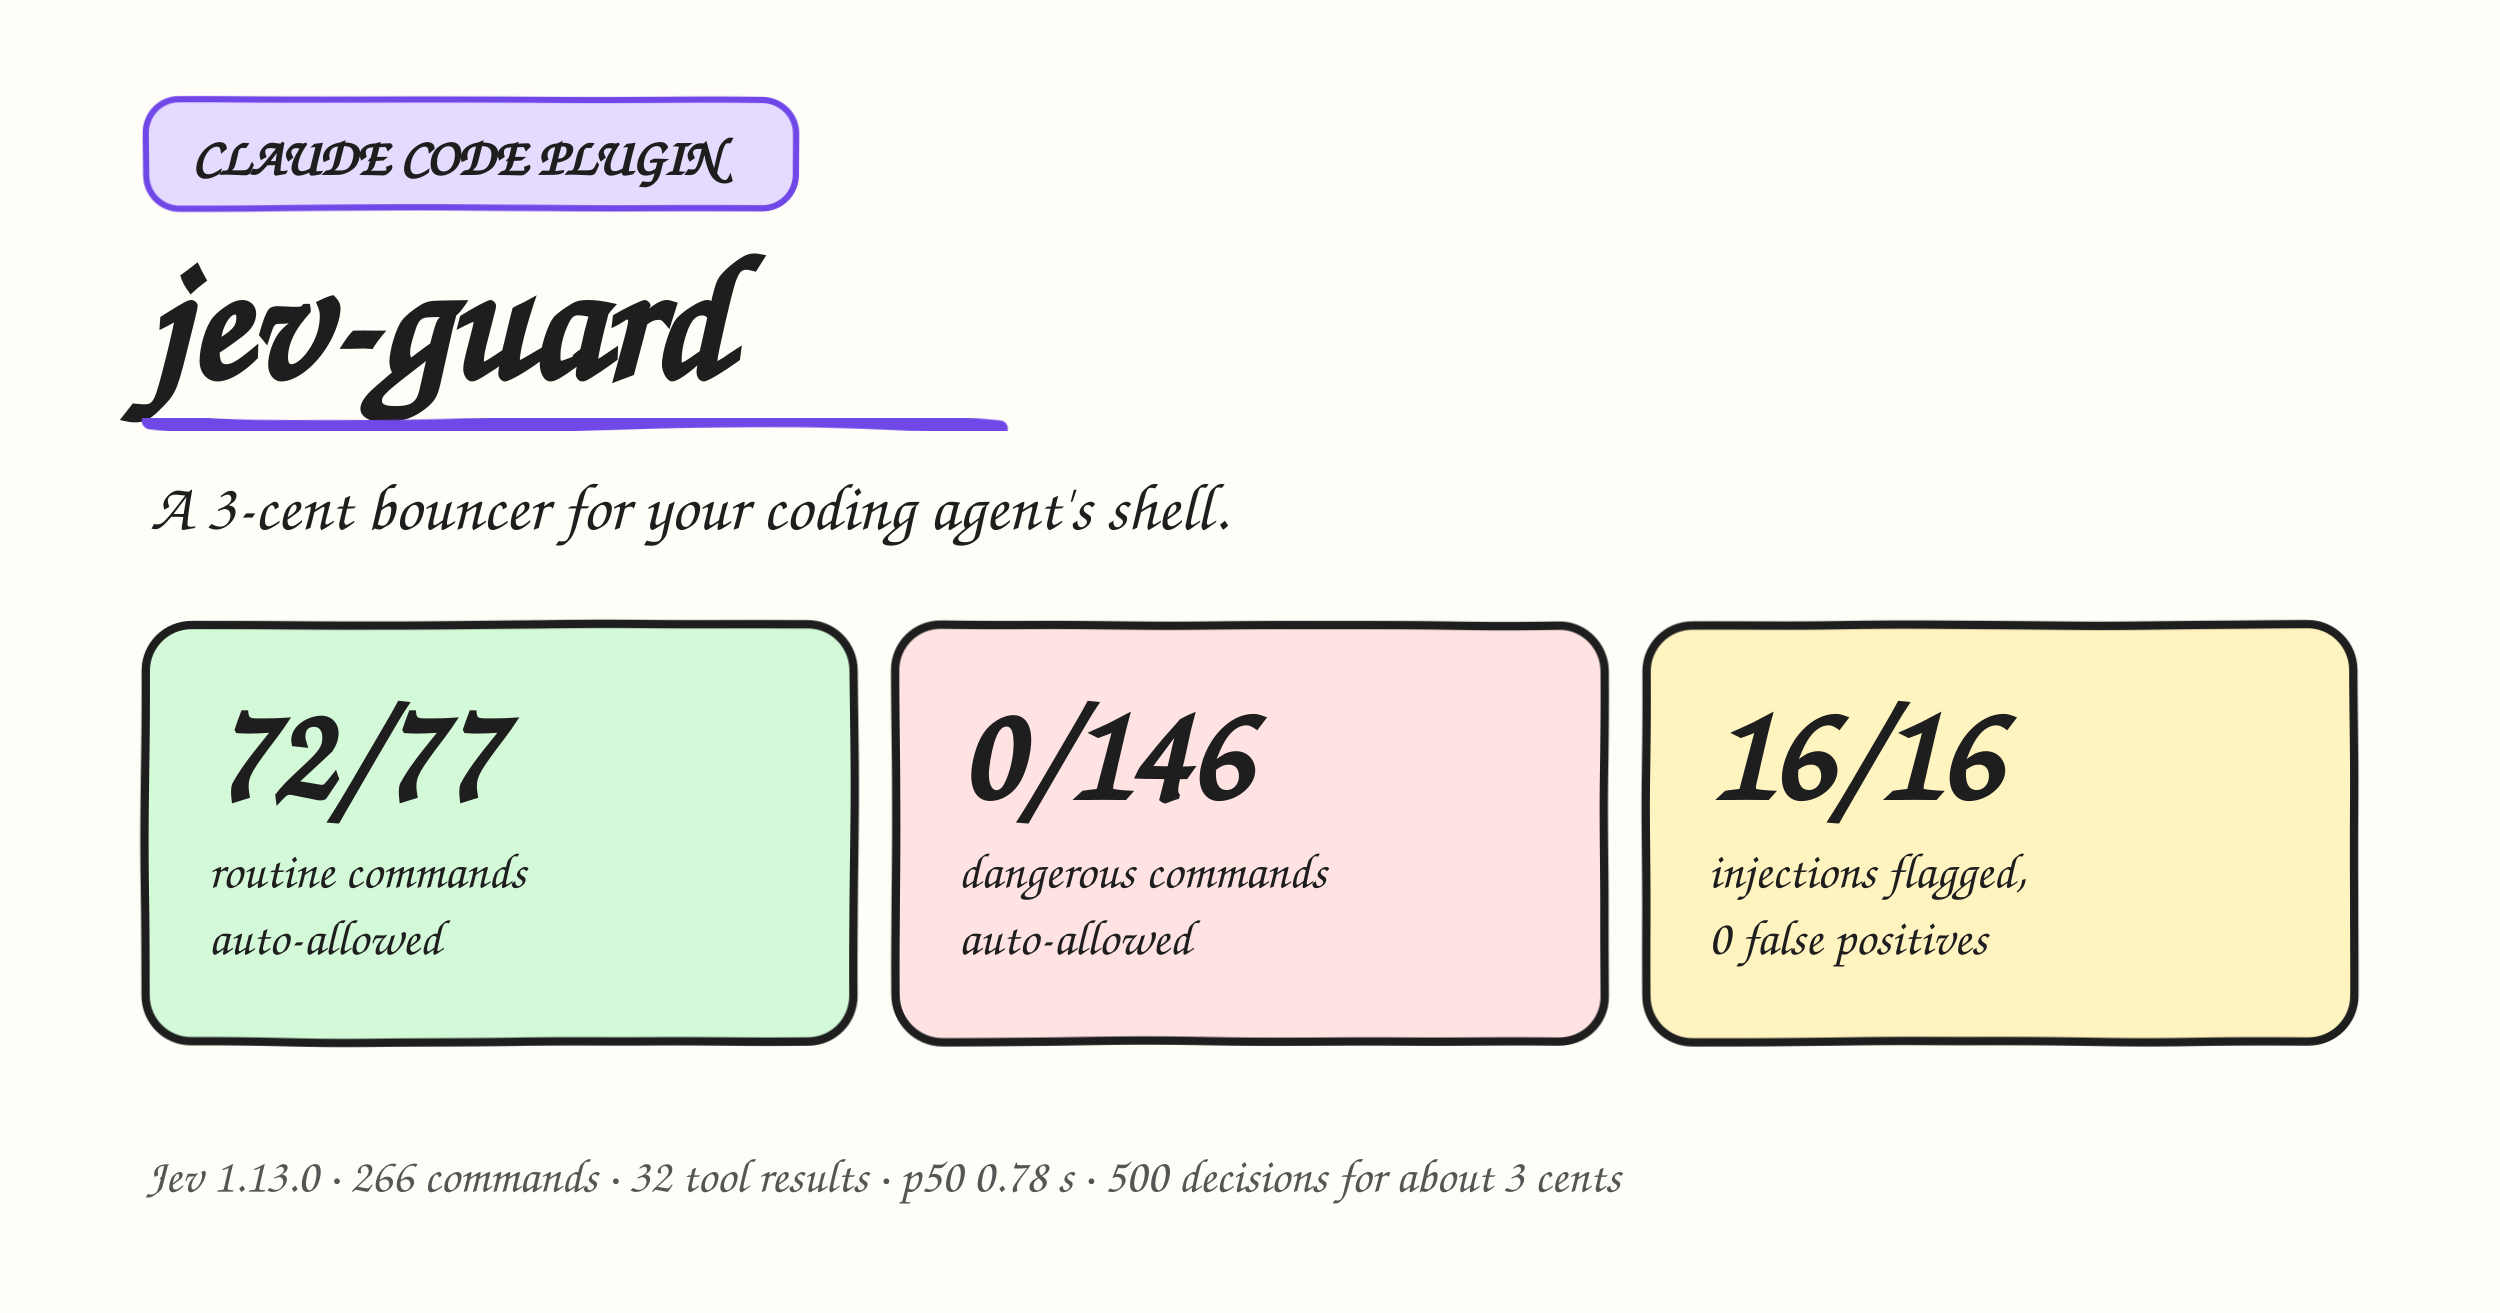
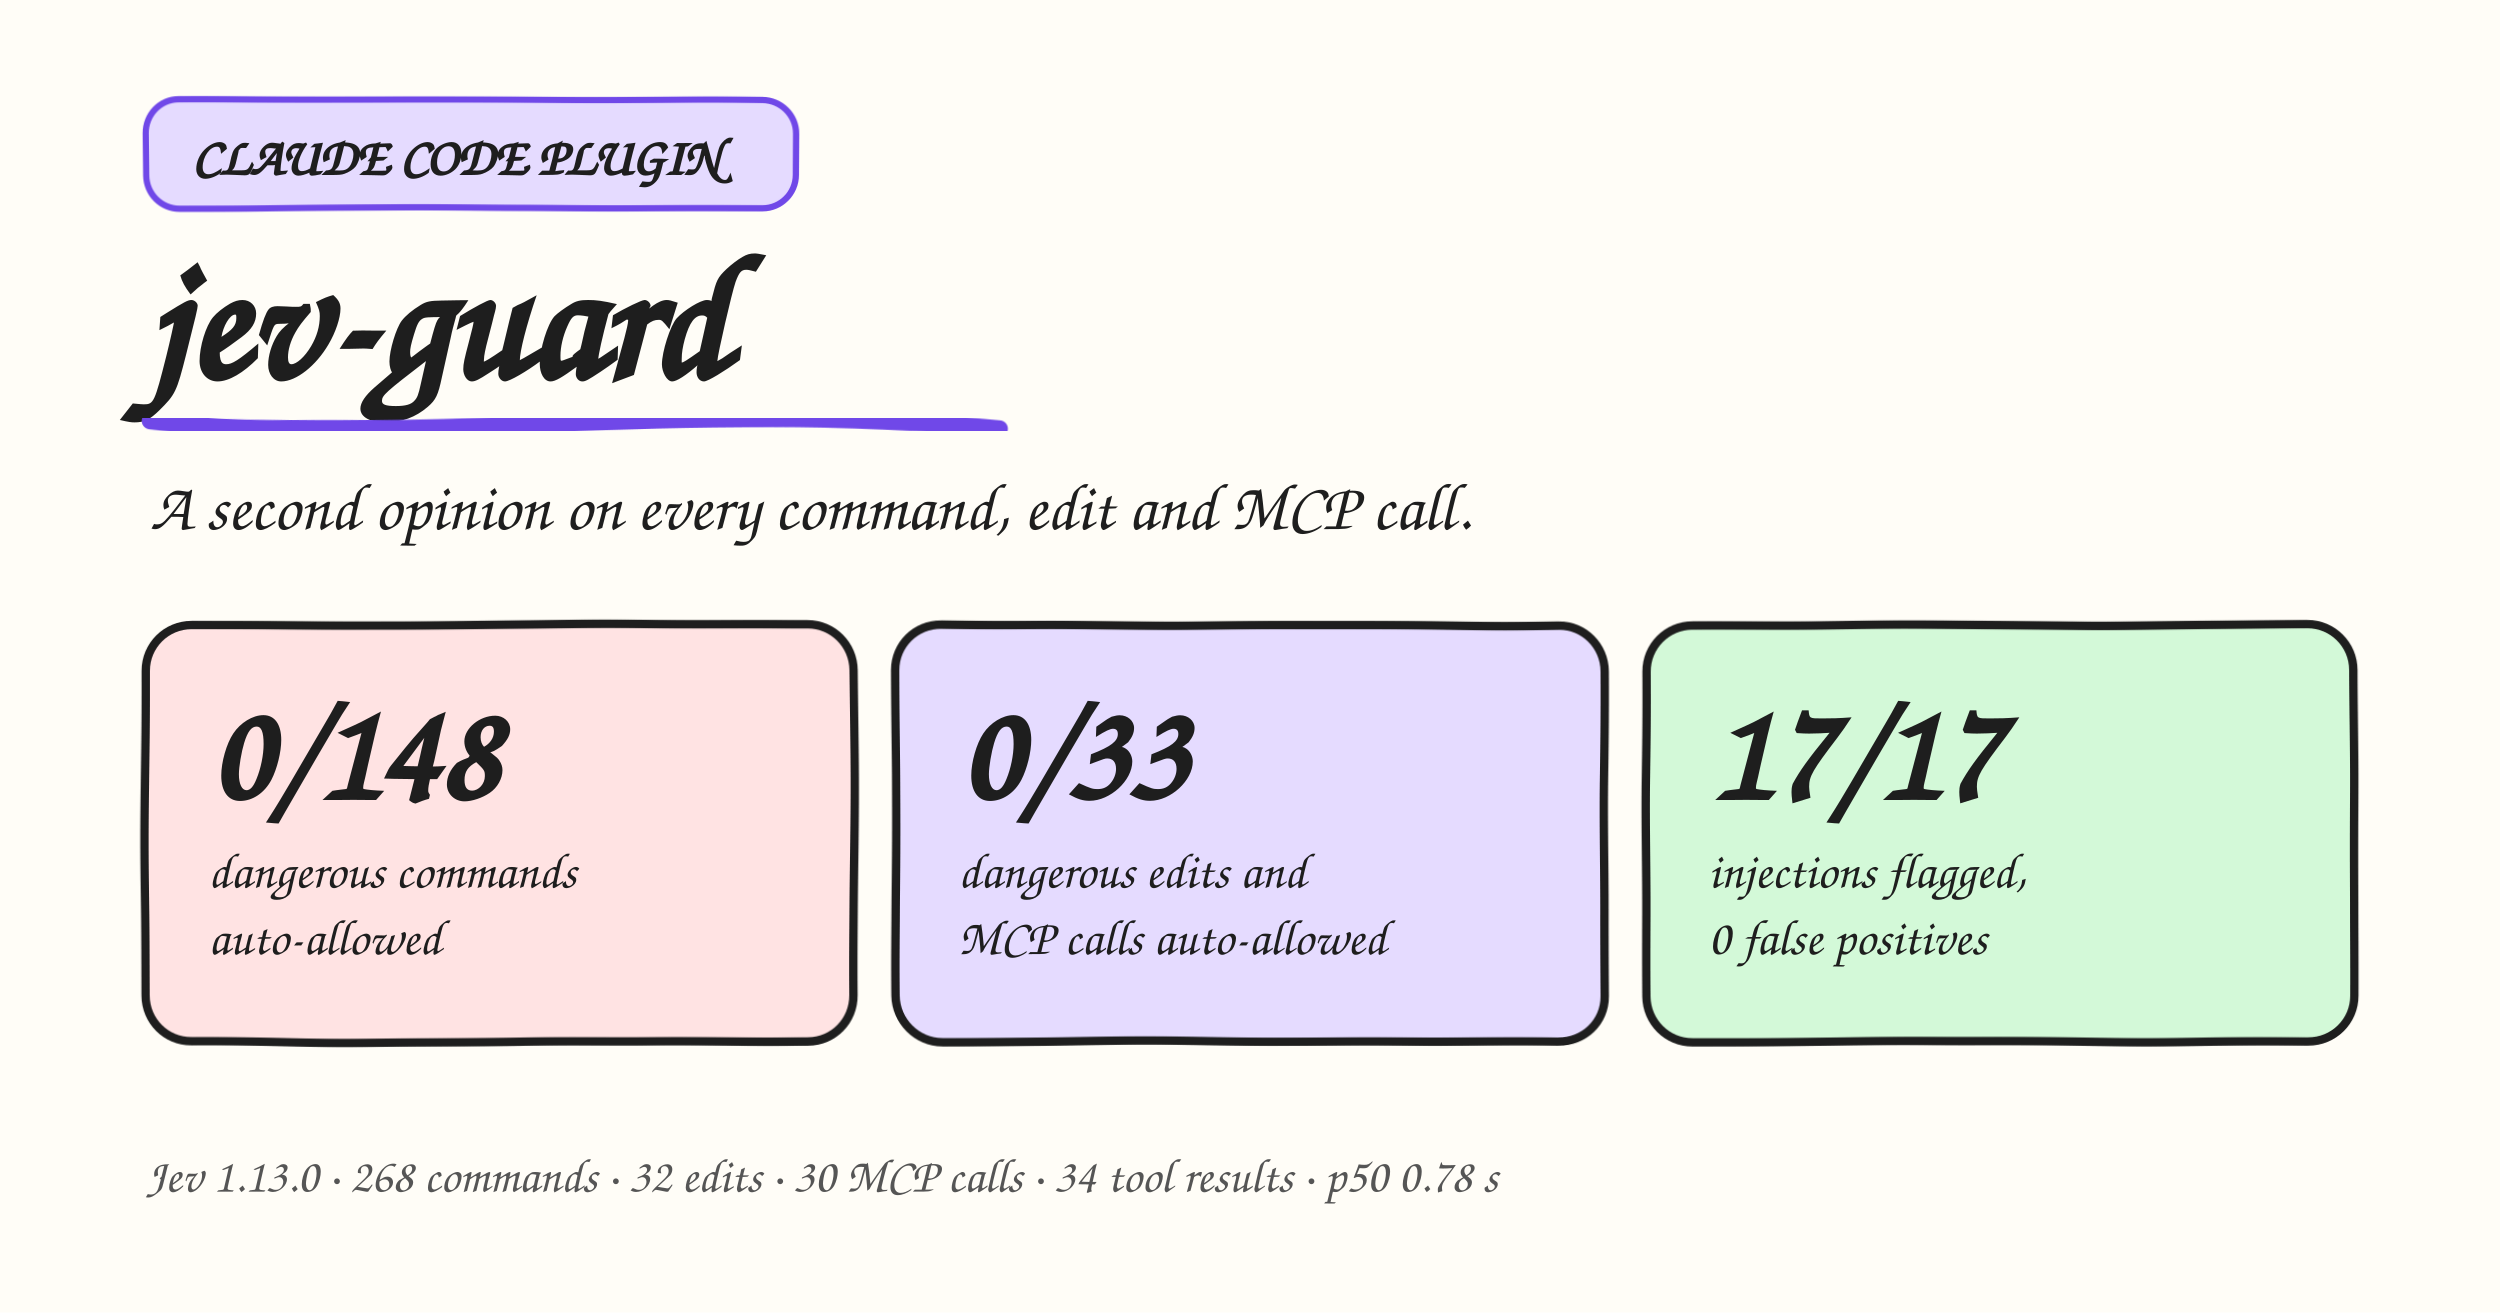
<svg xmlns="http://www.w3.org/2000/svg" width="1200" height="630" viewBox="0 0 1200 630">
  <defs>
    <filter id="rough">
      <feTurbulence type="fractalNoise" baseFrequency="0.008" numOctaves="2" seed="7" result="n" />
      <feDisplacementMap in="SourceGraphic" in2="n" scale="2.3" />
    </filter>
  </defs>
  <rect width="1200" height="630" fill="#fffdf7" />
  <g font-family="Comic Sans MS, Bradley Hand, cursive" fill="#1e1e1e">
    <rect x="70" y="48" width="312" height="52" rx="16" fill="#e5dbff" stroke="#7048e8" stroke-width="3" filter="url(#rough)" />
    <text x="92" y="84" font-size="25" font-weight="700">CLAUDE CODE PLUGIN</text>
    <text x="70" y="182" font-size="84" font-weight="700">jev-guard</text>
    <path d="M72 202 C190 214, 330 192, 480 206" fill="none" stroke="#7048e8" stroke-width="8" stroke-linecap="round" filter="url(#rough)" />
-     <text x="72" y="254" font-size="32">A 3-cent bouncer for your coding agent's shell.</text>
+     <text x="72" y="254" font-size="32">A second opinion on every command, edit and MCP call.</text>
    <g filter="url(#rough)" stroke="#1e1e1e" stroke-width="4">
-       <rect x="70" y="300" width="340" height="200" rx="22" fill="#d3f9d8" />
-       <rect x="430" y="300" width="340" height="200" rx="22" fill="#ffe3e3" />
-       <rect x="790" y="300" width="340" height="200" rx="22" fill="#fff3bf" />
+       <rect x="70" y="300" width="340" height="200" rx="22" fill="#ffe3e3" />
+       <rect x="430" y="300" width="340" height="200" rx="22" fill="#e5dbff" />
+       <rect x="790" y="300" width="340" height="200" rx="22" fill="#d3f9d8" />
    </g>
-     <text x="100" y="384" font-size="66" font-weight="700">72/77</text>
-     <text x="100" y="426" font-size="24">routine commands</text>
+     <text x="100" y="384" font-size="66" font-weight="700">0/148</text>
+     <text x="100" y="426" font-size="24">dangerous commands</text>
    <text x="100" y="458" font-size="24">auto-allowed</text>
-     <text x="460" y="384" font-size="66" font-weight="700">0/146</text>
-     <text x="460" y="426" font-size="24">dangerous commands</text>
-     <text x="460" y="458" font-size="24">auto-allowed</text>
-     <text x="820" y="384" font-size="66" font-weight="700">16/16</text>
+     <text x="460" y="384" font-size="66" font-weight="700">0/33</text>
+     <text x="460" y="426" font-size="24">dangerous edits and</text>
+     <text x="460" y="458" font-size="24">MCP calls auto-allowed</text>
+     <text x="820" y="384" font-size="66" font-weight="700">17/17</text>
    <text x="820" y="426" font-size="24">injections flagged,</text>
    <text x="820" y="458" font-size="24">0 false positives</text>
-     <text x="70" y="572" font-size="23" fill="#555">Jev 1.13.0 · 266 commands · 32 tool results · p50 0.78 s · 500 decisions for about 3 cents</text>
+     <text x="70" y="572" font-size="23" fill="#555">Jev 1.13.0 · 268 commands · 32 edits · 30 MCP calls · 34 tool results · p50 0.78 s</text>
  </g>
</svg>
